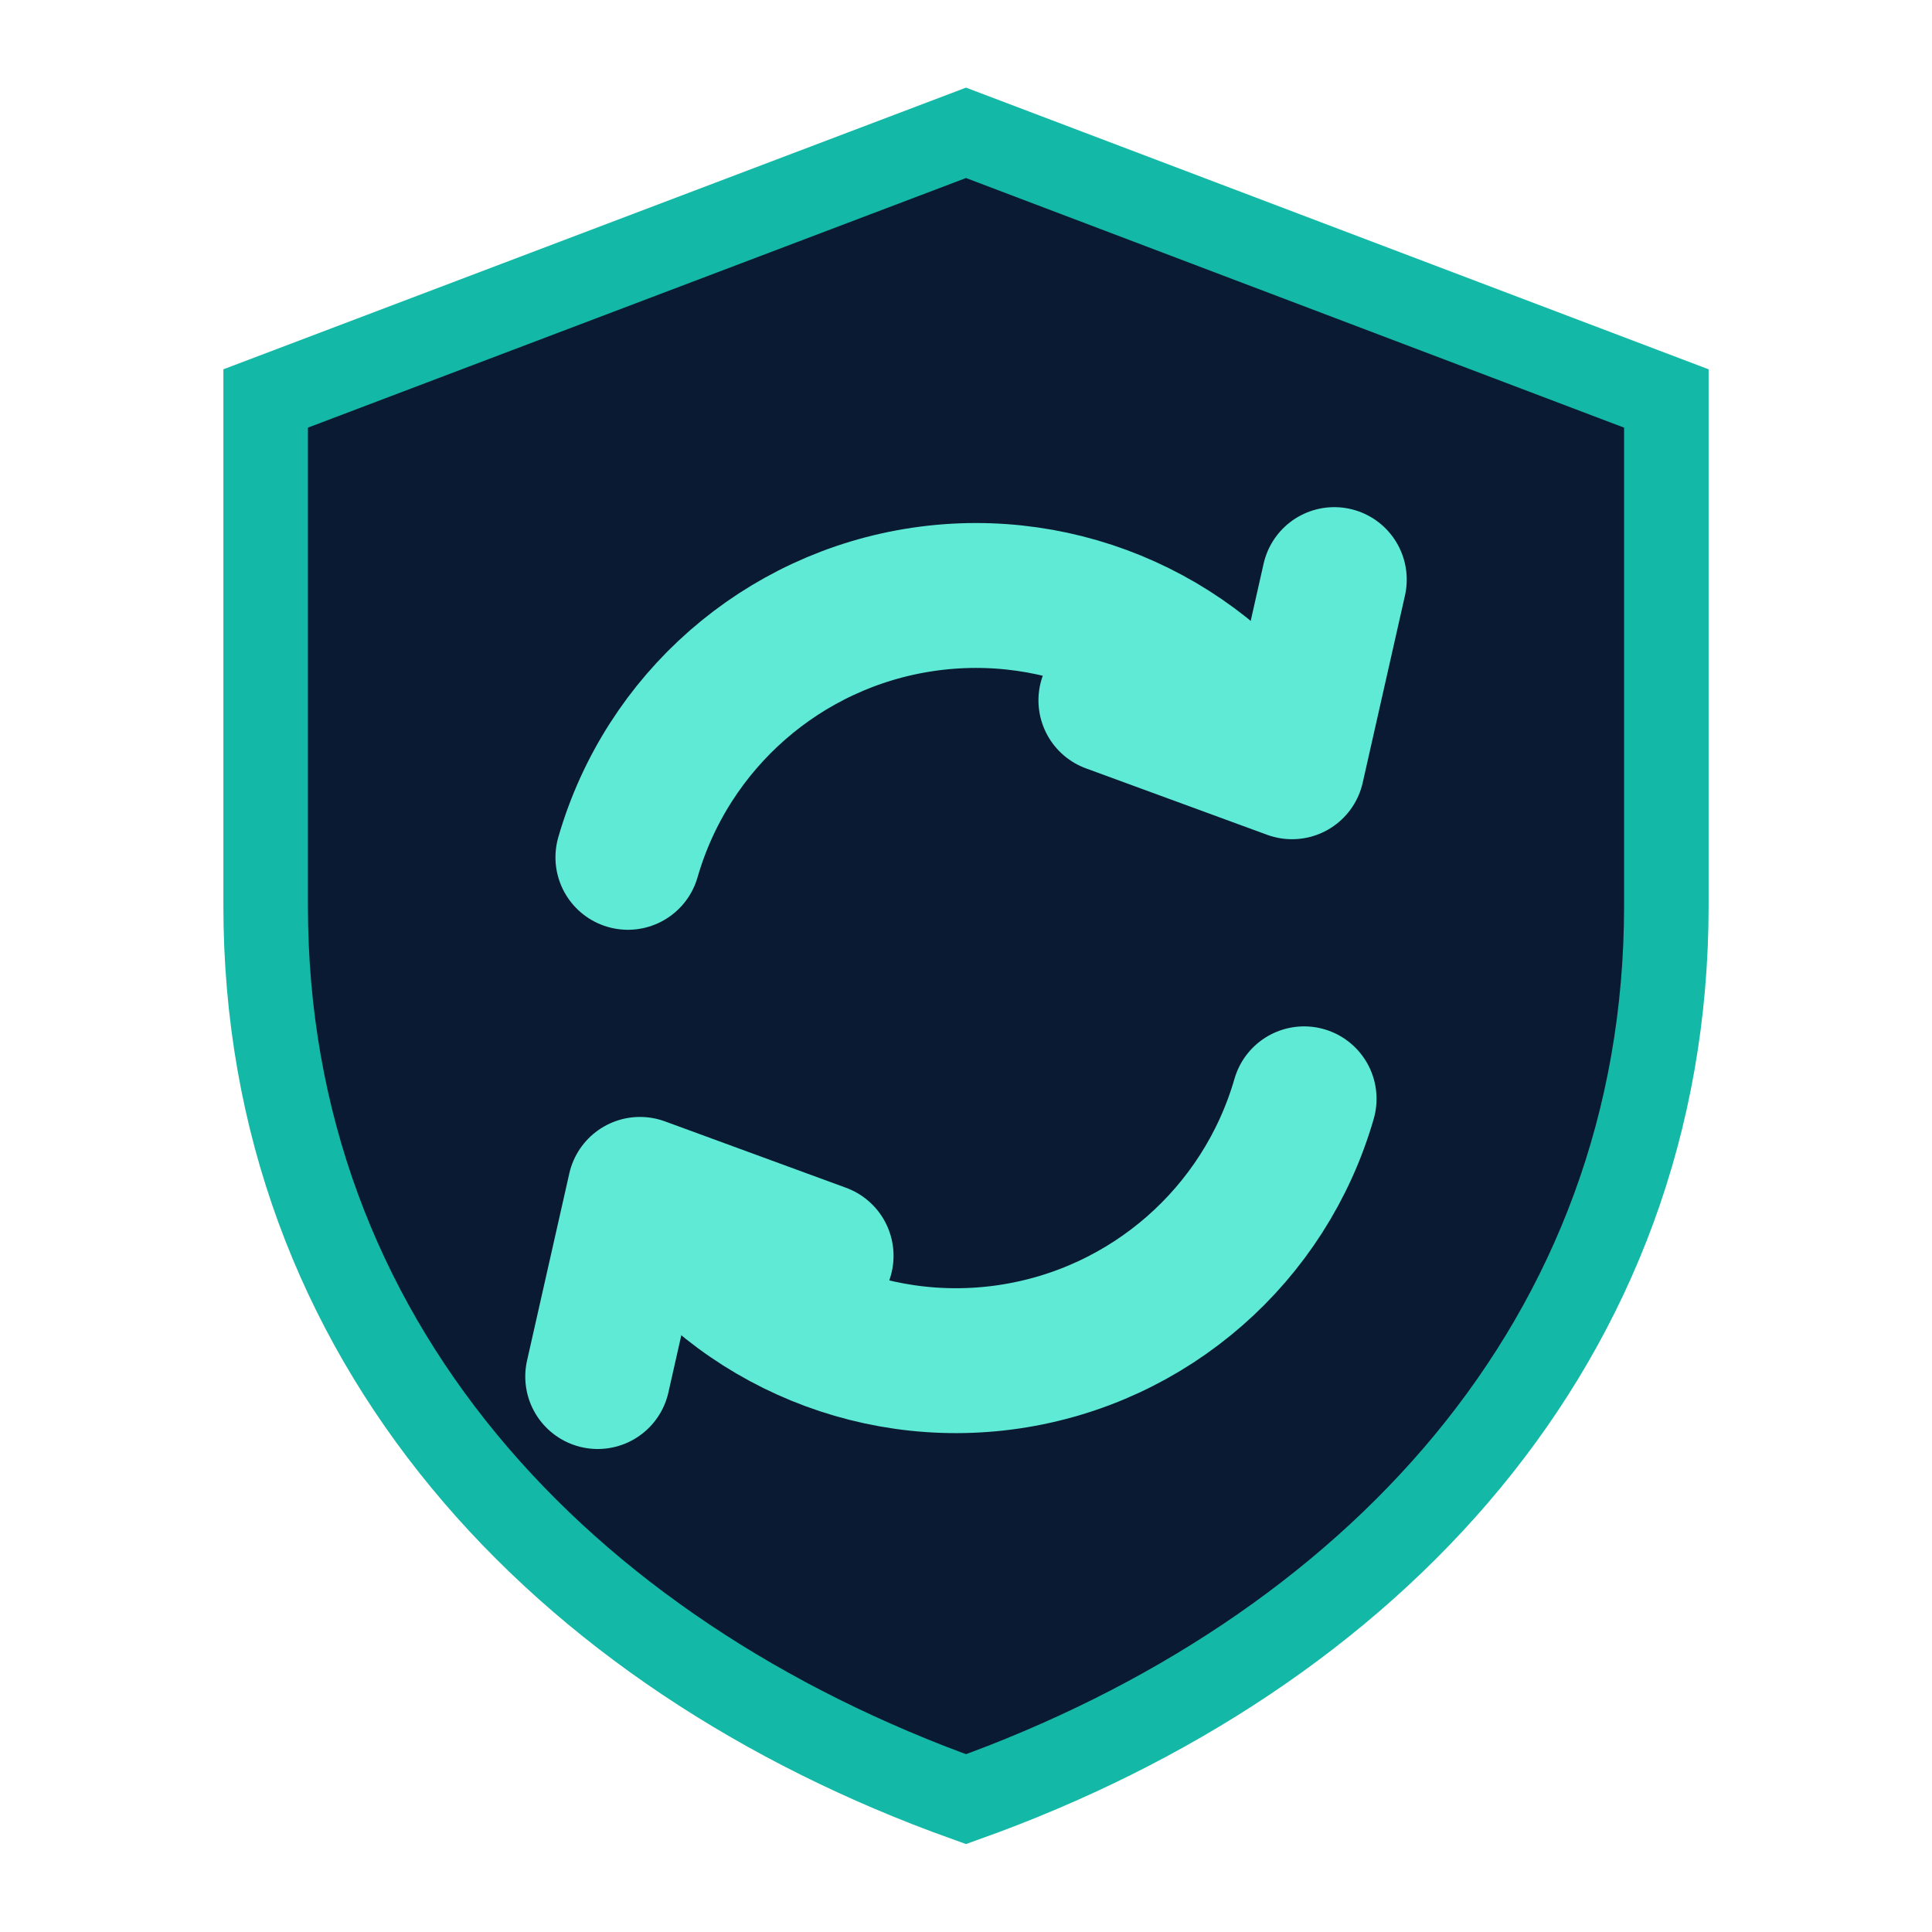
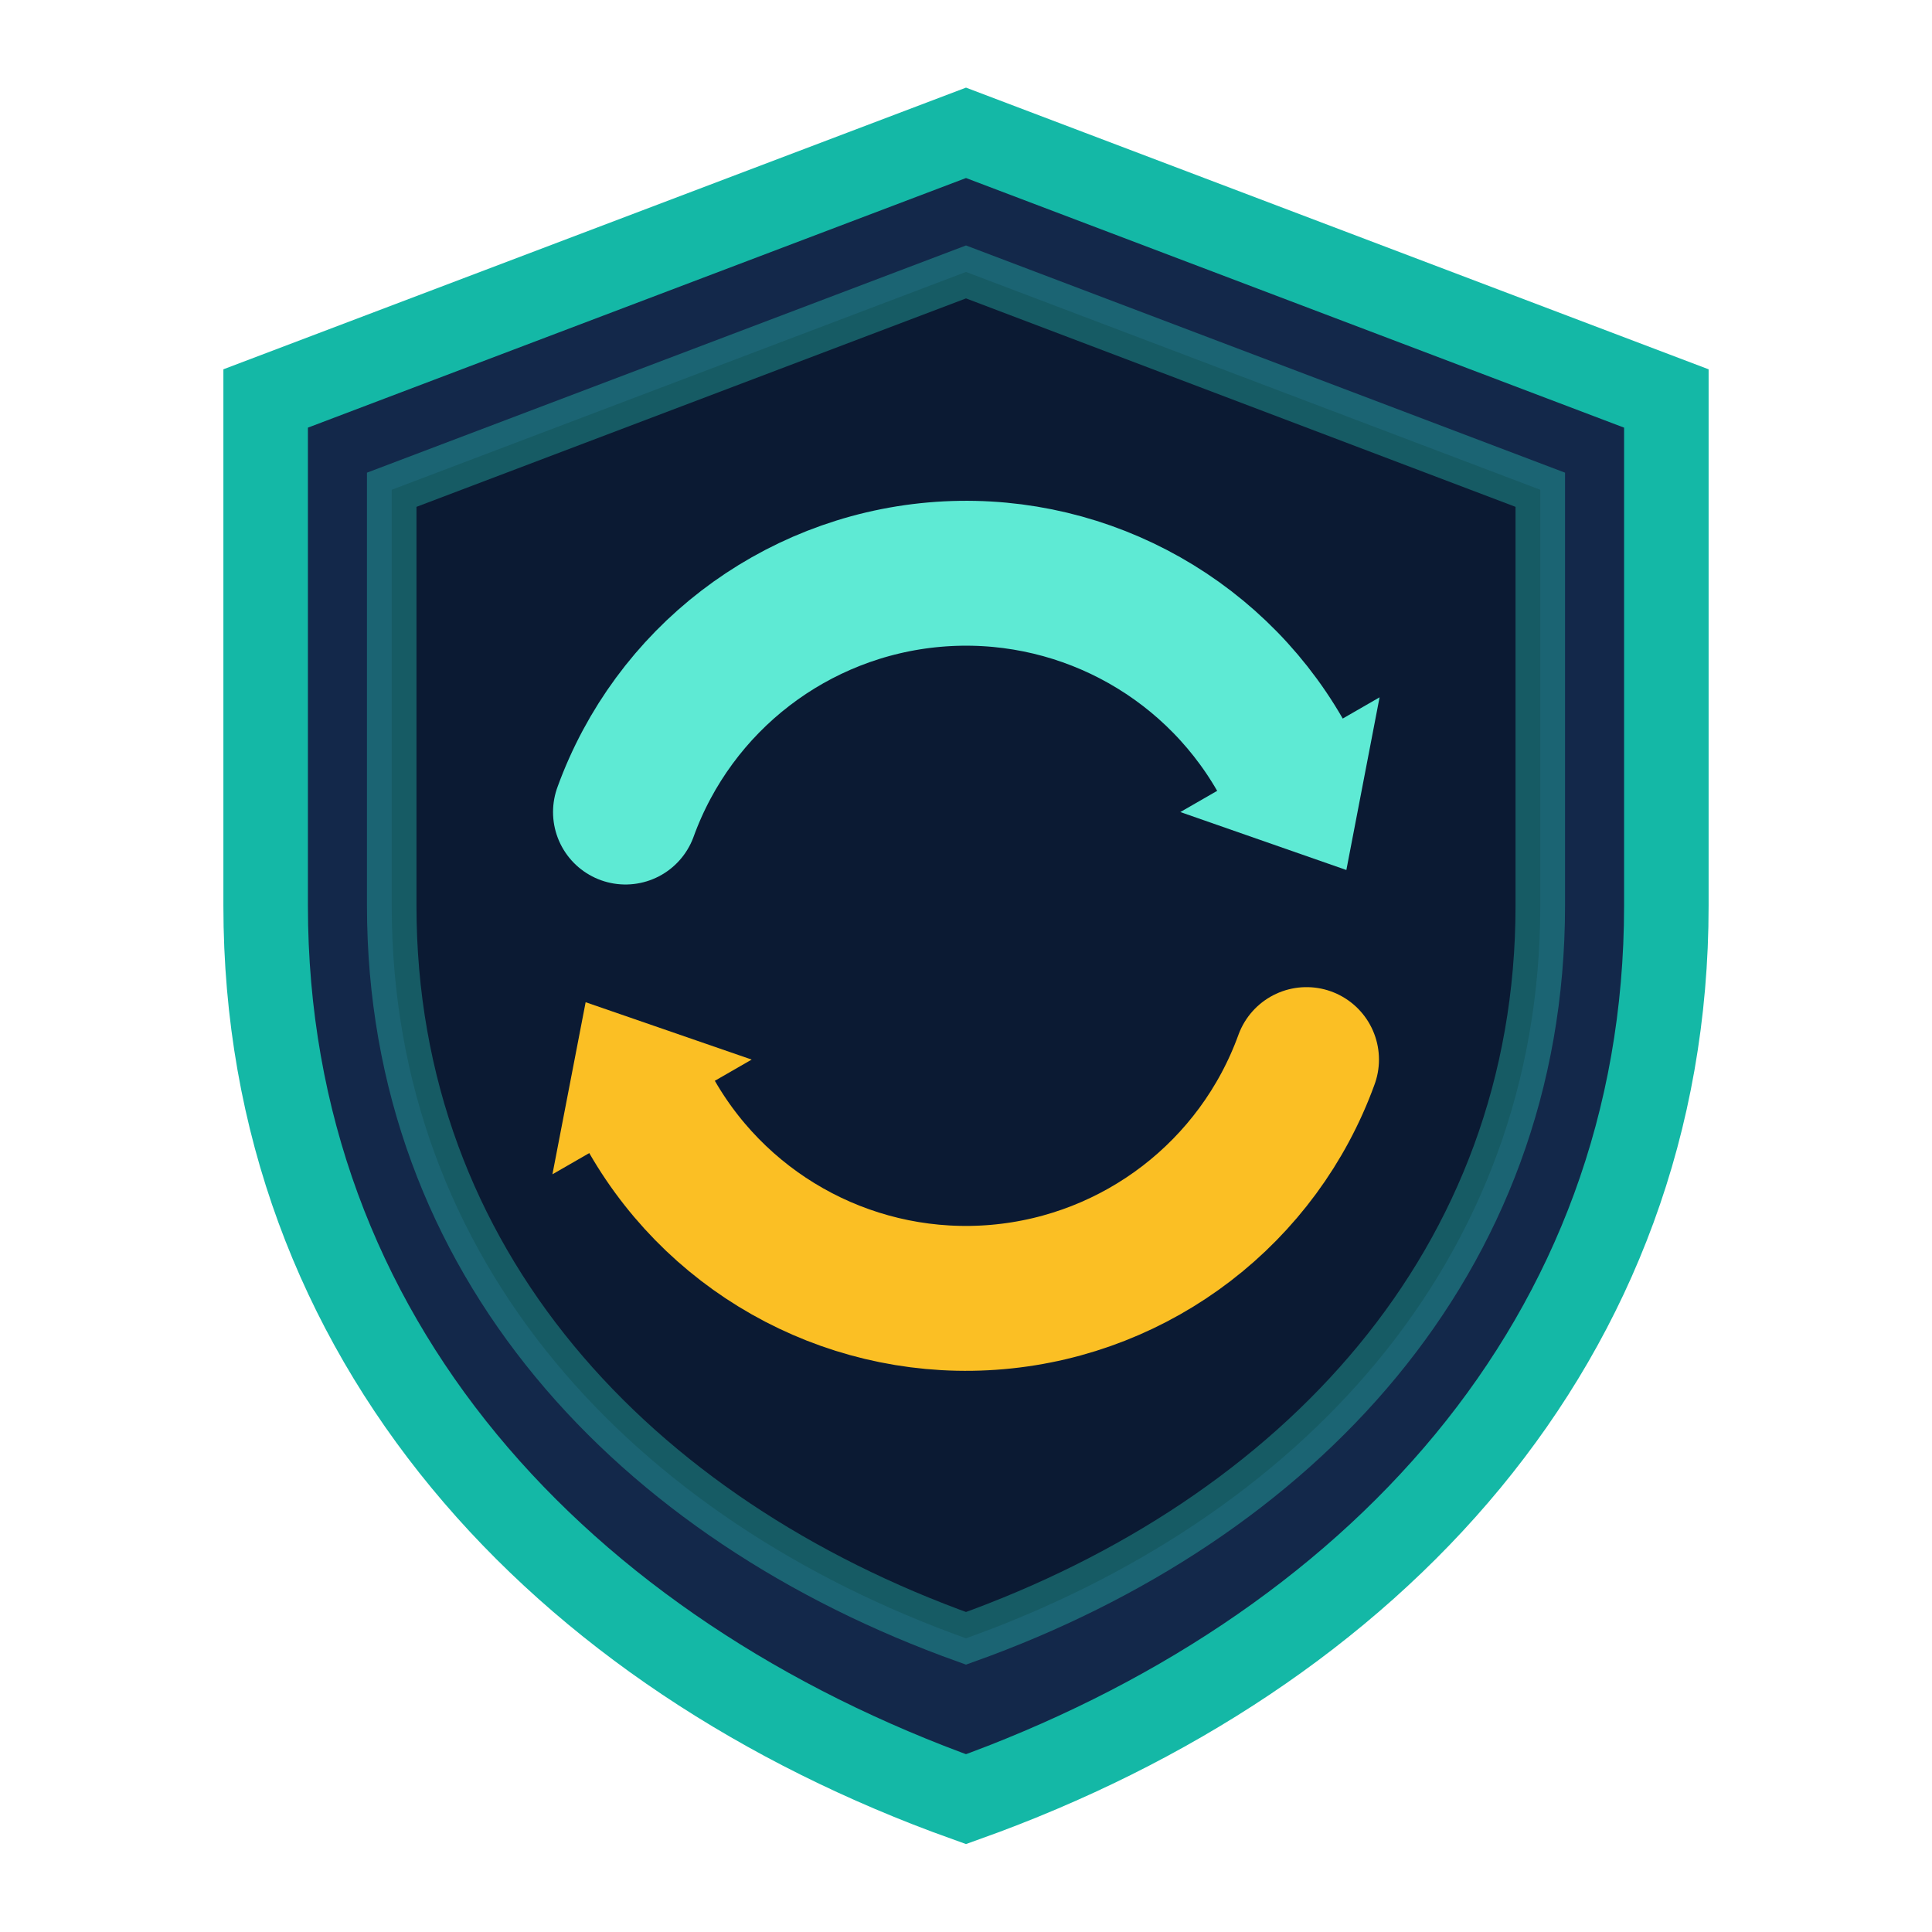
<svg xmlns="http://www.w3.org/2000/svg" viewBox="0 0 32 32">
-   <path d="M16 2.2 27.6 6.6V15c0 7.2-4.9 12.4-11.6 14.8C9.3 27.4 4.4 22.2 4.4 15V6.6Z" fill="#0b1a33" stroke="#14b8a6" stroke-width="1.4" />
-   <g fill="none" stroke="#5eead4" stroke-width="2.4" stroke-linecap="round" stroke-linejoin="round">
-     <path d="M10.4 14.2A6 6 0 0 1 21.2 12.6" />
-     <path d="M18.4 11.6 21.4 12.7 22.1 9.6" />
-     <path d="M21.6 18.2A6 6 0 0 1 10.8 19.8" />
-     <path d="M13.6 20.8 10.6 19.7 9.9 22.8" />
+   <path d="M16 2.2 27.6 6.6V15c0 7.2-4.9 12.4-11.6 14.8C9.3 27.4 4.4 22.2 4.4 15V6.6Z" fill="#13284a" stroke="#14b8a6" stroke-width="1.4" />
+   <path transform="matrix(.82 0 0 .82 2.88 2.7)" d="M16 2.2 27.6 6.6V15c0 7.2-4.9 12.4-11.6 14.8C9.3 27.4 4.4 22.2 4.4 15V6.6Z" fill="#0b1a33" stroke="#2dd4bf" stroke-opacity=".35" stroke-width="1" />
+   <g fill="none" stroke-width="2.4" stroke-linecap="round">
+     <path d="M10.36 13.45A6 6 0 0 1 21.2 12.5" stroke="#5eead4" />
+     <path d="M21.64 17.55A6 6 0 0 1 10.8 18.5" stroke="#fbbf24" />
  </g>
+   <path d="M22.3 14.41 22.85 11.55 19.55 13.45Z" fill="#5eead4" />
+   <path d="M9.7 16.6 9.15 19.45 12.45 17.55Z" fill="#fbbf24" />
</svg>
